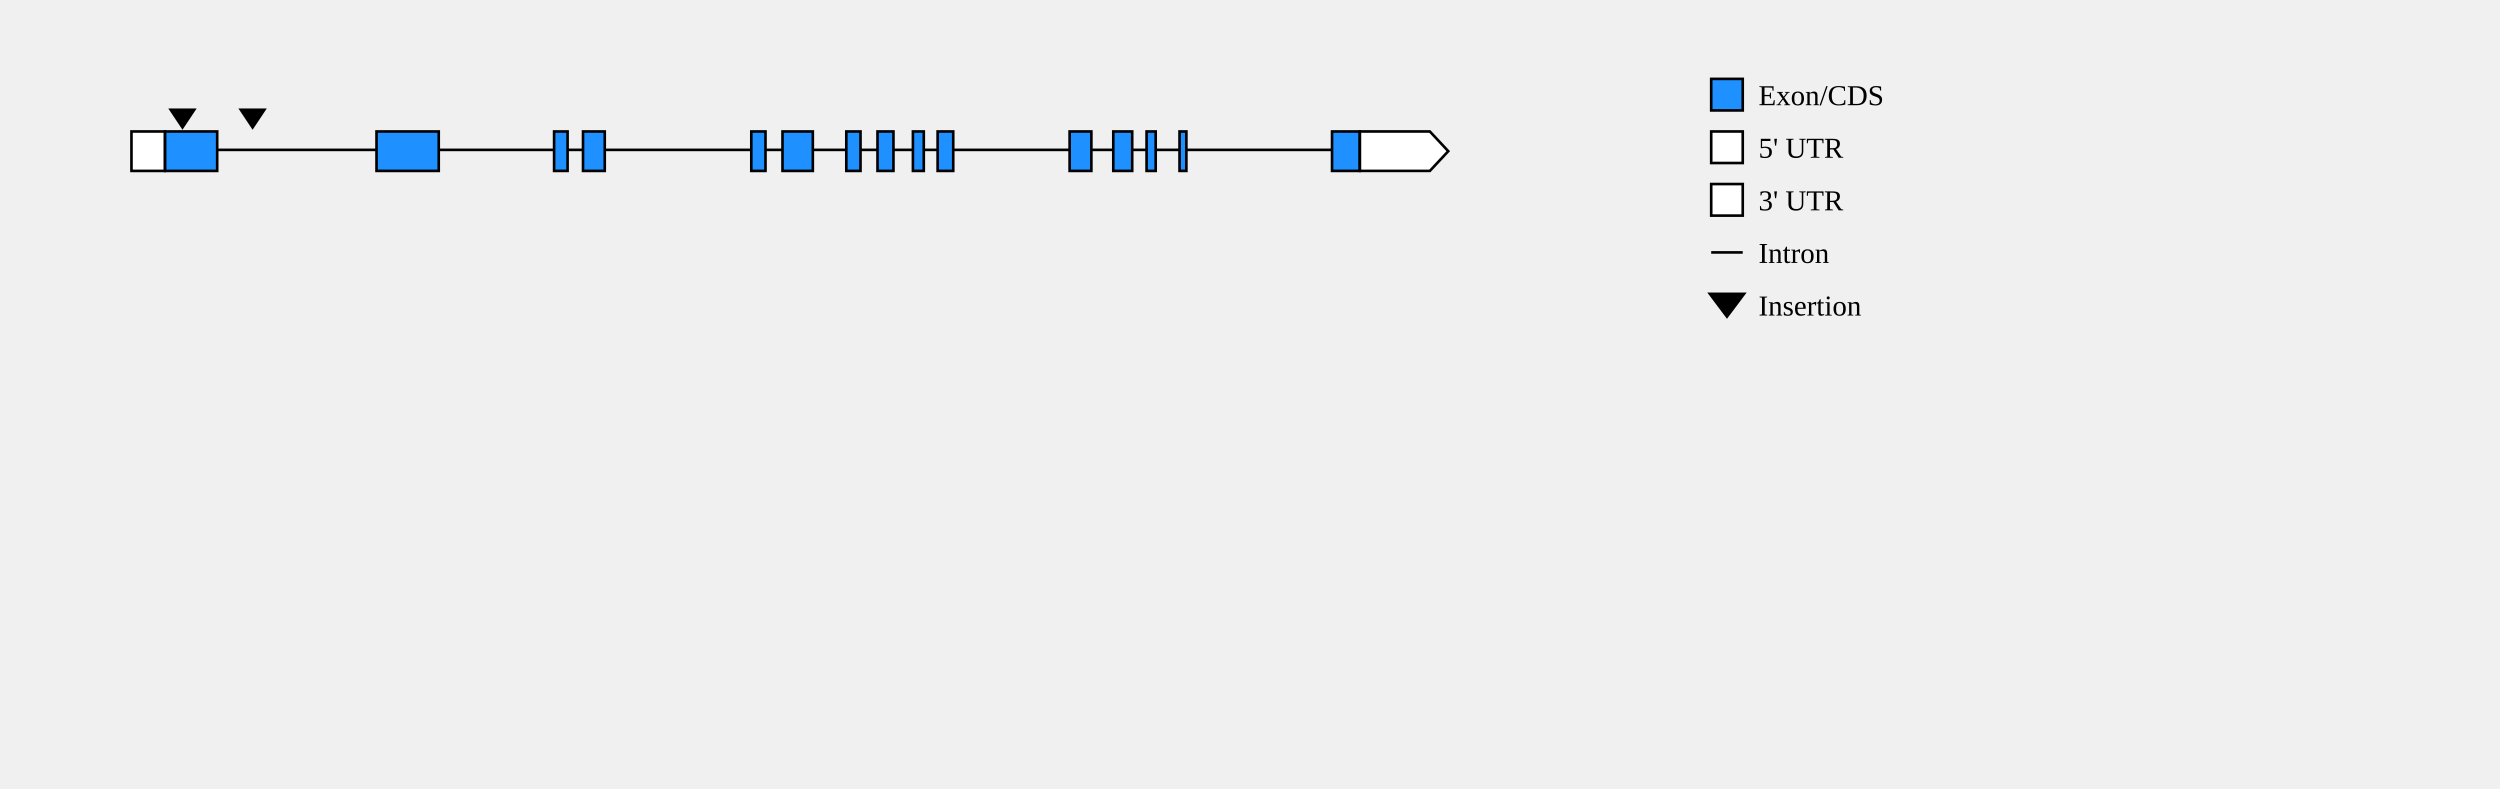
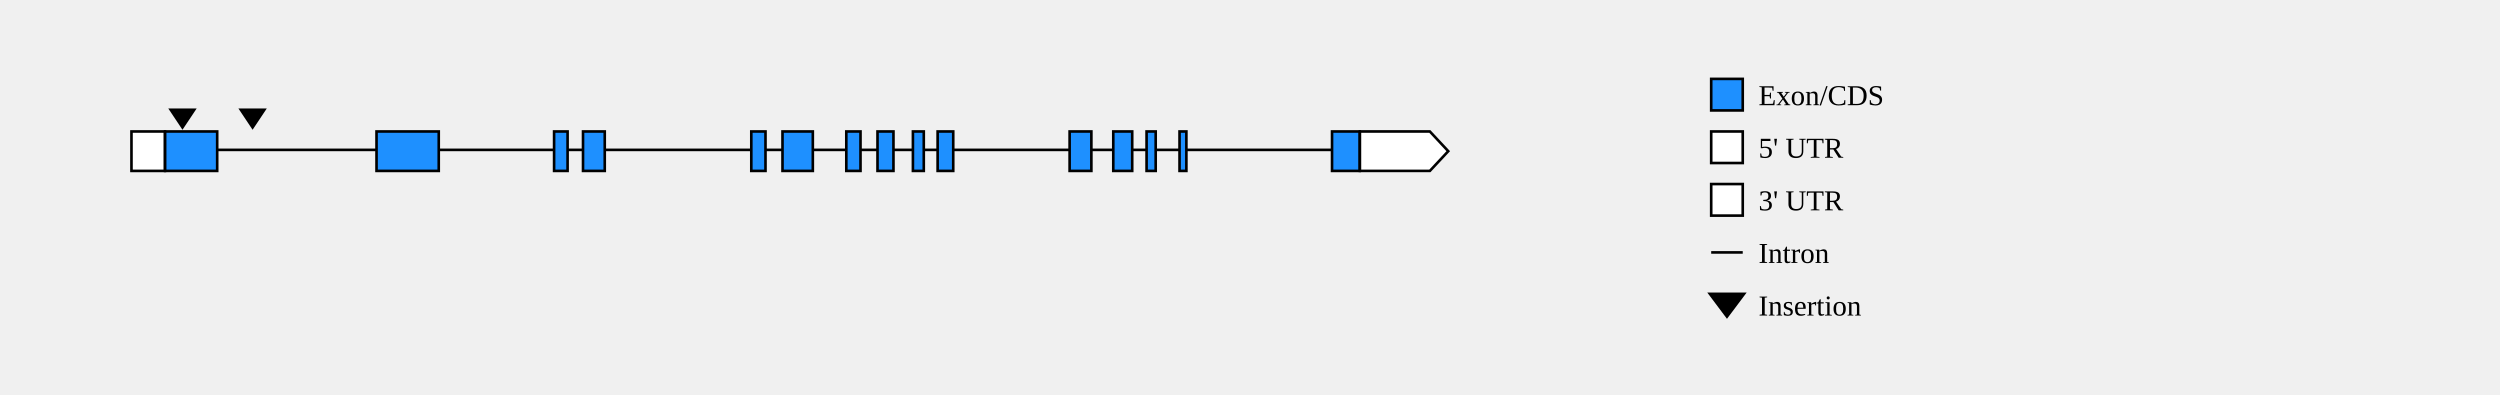
- <svg xmlns="http://www.w3.org/2000/svg" baseProfile="full" height="300" version="1.1" width="950.8">
+ <svg xmlns="http://www.w3.org/2000/svg" baseProfile="full" height="150" version="1.1" width="950.8">
  <defs />
  <rect fill="white" height="15" stroke="black" stroke-width="1" width="12.733" x="50.0" y="50" />
  <rect fill="dodgerblue" height="15" stroke="black" stroke-width="1" width="19.8" x="62.8" y="50" />
  <line stroke="black" stroke-width="1" x1="82.667" x2="143.133" y1="57" y2="57" />
  <rect fill="dodgerblue" height="15" stroke="black" stroke-width="1" width="23.667" x="143.2" y="50" />
  <line stroke="black" stroke-width="1" x1="166.933" x2="210.667" y1="57" y2="57" />
  <rect fill="dodgerblue" height="15" stroke="black" stroke-width="1" width="5.133" x="210.733" y="50" />
  <line stroke="black" stroke-width="1" x1="215.933" x2="221.667" y1="57" y2="57" />
  <rect fill="dodgerblue" height="15" stroke="black" stroke-width="1" width="8.267" x="221.733" y="50" />
  <line stroke="black" stroke-width="1" x1="230.067" x2="285.667" y1="57" y2="57" />
  <rect fill="dodgerblue" height="15" stroke="black" stroke-width="1" width="5.4" x="285.733" y="50" />
  <line stroke="black" stroke-width="1" x1="291.2" x2="297.533" y1="57" y2="57" />
  <rect fill="dodgerblue" height="15" stroke="black" stroke-width="1" width="11.533" x="297.6" y="50" />
  <line stroke="black" stroke-width="1" x1="309.2" x2="321.8" y1="57" y2="57" />
  <rect fill="dodgerblue" height="15" stroke="black" stroke-width="1" width="5.4" x="321.867" y="50" />
  <line stroke="black" stroke-width="1" x1="327.333" x2="333.667" y1="57" y2="57" />
  <rect fill="dodgerblue" height="15" stroke="black" stroke-width="1" width="6.067" x="333.733" y="50" />
  <line stroke="black" stroke-width="1" x1="339.867" x2="347.133" y1="57" y2="57" />
  <rect fill="dodgerblue" height="15" stroke="black" stroke-width="1" width="4.133" x="347.2" y="50" />
  <line stroke="black" stroke-width="1" x1="351.4" x2="356.533" y1="57" y2="57" />
  <rect fill="dodgerblue" height="15" stroke="black" stroke-width="1" width="5.933" x="356.6" y="50" />
  <line stroke="black" stroke-width="1" x1="362.6" x2="406.733" y1="57" y2="57" />
  <rect fill="dodgerblue" height="15" stroke="black" stroke-width="1" width="8.267" x="406.8" y="50" />
  <line stroke="black" stroke-width="1" x1="415.133" x2="423.333" y1="57" y2="57" />
  <rect fill="dodgerblue" height="15" stroke="black" stroke-width="1" width="7.2" x="423.4" y="50" />
  <line stroke="black" stroke-width="1" x1="430.667" x2="436.0" y1="57" y2="57" />
  <rect fill="dodgerblue" height="15" stroke="black" stroke-width="1" width="3.467" x="436.067" y="50" />
  <line stroke="black" stroke-width="1" x1="439.6" x2="448.533" y1="57" y2="57" />
  <rect fill="dodgerblue" height="15" stroke="black" stroke-width="1" width="2.6" x="448.6" y="50" />
  <line stroke="black" stroke-width="1" x1="451.267" x2="506.533" y1="57" y2="57" />
  <rect fill="dodgerblue" height="15" stroke="black" stroke-width="1" width="10.533" x="506.6" y="50" />
  <polygon fill="white" points="517.2,50 543.8,50 550.8,57.5 543.8,65 517.2,65" stroke="black" stroke-width="1" />
  <polygon fill="black" points="65.4,42 73.4,42 69.4,48" stroke="black" stroke-width="1.5" />
  <polygon fill="black" points="92.067,42 100.067,42 96.067,48" stroke="black" stroke-width="1.5" />
  <rect fill="dodgerblue" height="12" stroke="black" stroke-width="1" width="12" x="650.8" y="30" />
  <text fill="black" font-size="11px" x="668.8" y="40">Exon/CDS</text>
  <rect fill="white" height="12" stroke="black" stroke-width="1" width="12" x="650.8" y="50" />
  <text fill="black" font-size="11px" x="668.8" y="60">5' UTR</text>
  <rect fill="white" height="12" stroke="black" stroke-width="1" width="12" x="650.8" y="70" />
  <text fill="black" font-size="11px" x="668.8" y="80">3' UTR</text>
  <line stroke="black" stroke-width="1" x1="650.8" x2="662.8" y1="96" y2="96" />
  <text fill="black" font-size="11px" x="668.8" y="100">Intron</text>
  <polygon fill="black" points="650.8,112 662.8,112 656.8,120" stroke="black" stroke-width="1.5" />
  <text fill="black" font-size="11px" x="668.8" y="120">Insertion</text>
</svg>
